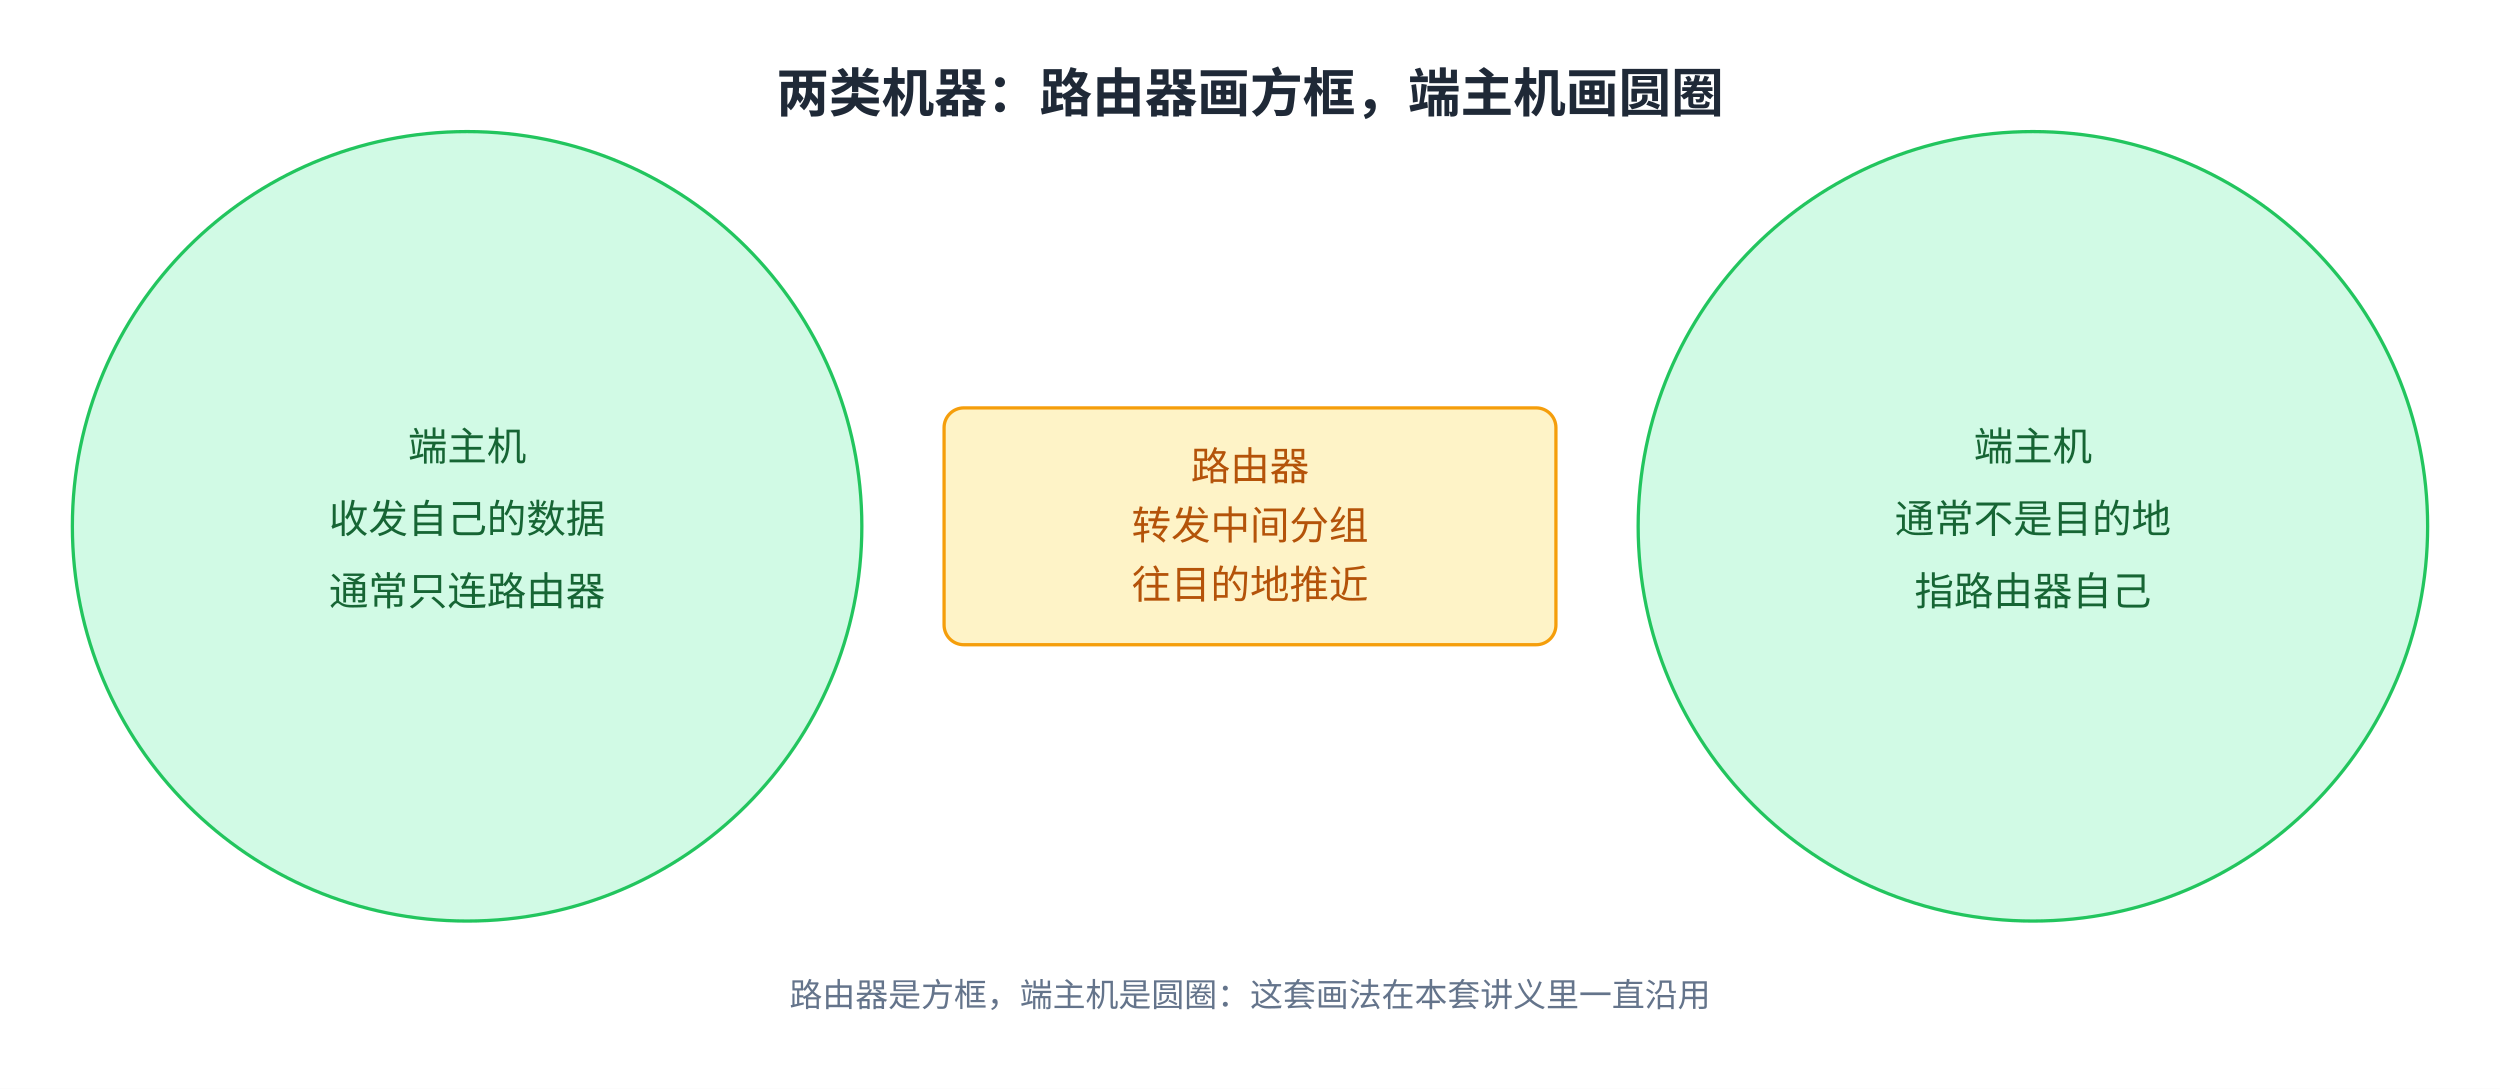
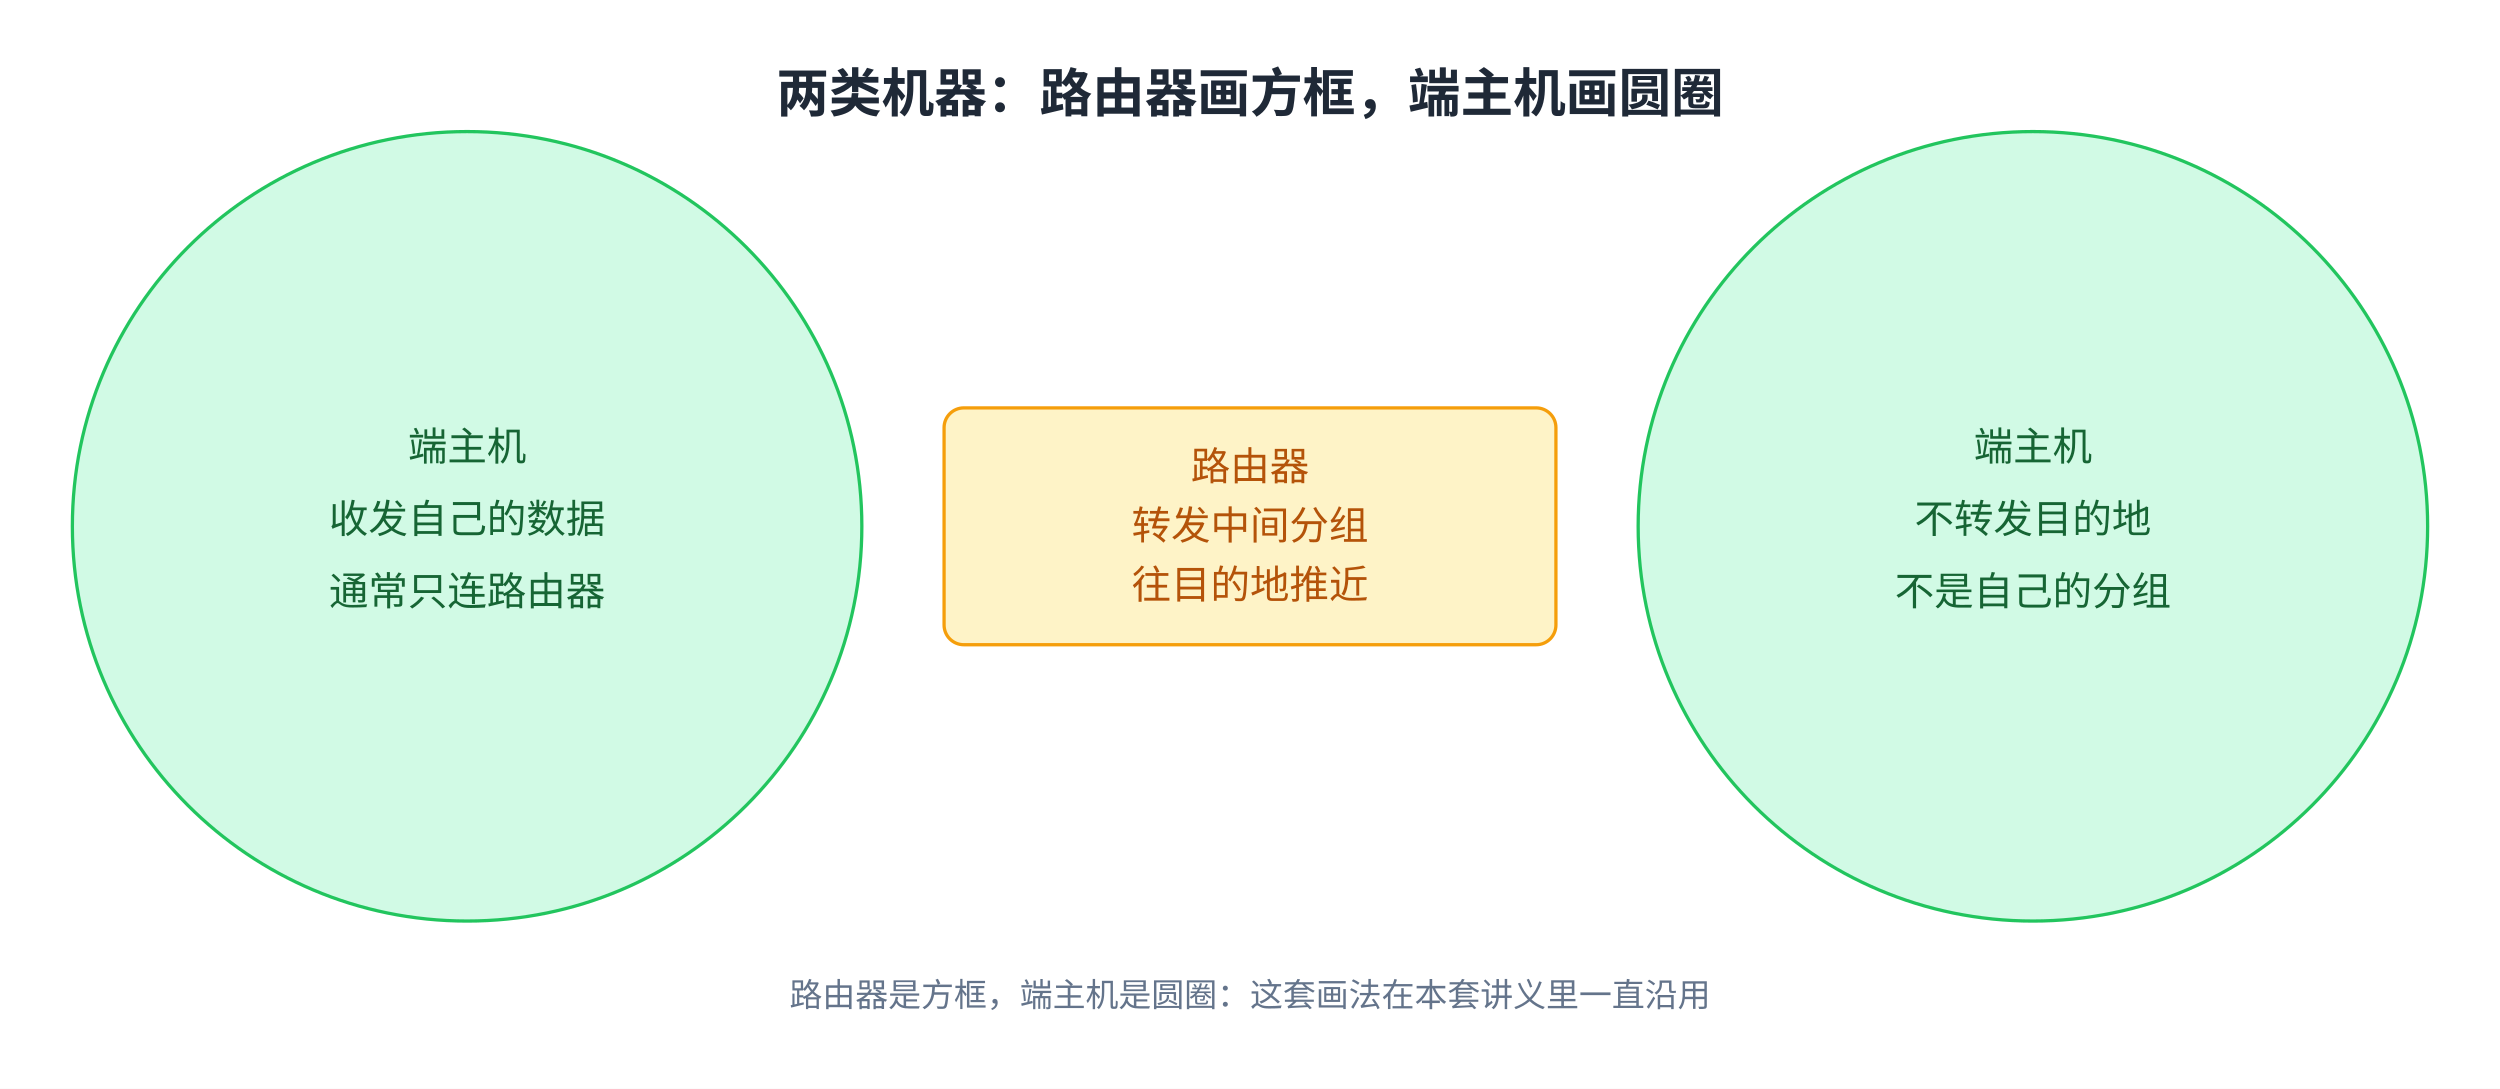
<svg xmlns="http://www.w3.org/2000/svg" viewBox="0 0 760 331" width="760" height="331" role="img" aria-labelledby="fig-model-3-title fig-model-3-desc">
  <defs>
    <style>
      text { font-family: 'PingFang SC', 'Microsoft YaHei', 'Noto Sans CJK SC', system-ui, sans-serif; }
    </style>
  </defs>
  <rect x="0" y="0" width="760" height="331" fill="#ffffff" />
  <text x="380" y="34" font-size="16" font-weight="600" fill="#1f2937" text-anchor="middle">两类机器：路由器画方框，端主机画圆圈</text>
  <circle cx="142" cy="160" r="120" fill="#d1fae5" stroke="#22c55e" />
  <text x="142" y="140" font-size="12" fill="#166534" text-anchor="middle">端主机</text>
  <text x="142" y="162" font-size="12" fill="#166534" text-anchor="middle">收发自己的数据</text>
  <text x="142" y="184" font-size="12" fill="#166534" text-anchor="middle">通常只连路由器</text>
  <rect x="287" y="124" width="186" height="72" rx="6" fill="#fef3c7" stroke="#f59e0b" />
  <text x="380" y="146" font-size="12" fill="#b45309" text-anchor="middle">路由器</text>
  <text x="380" y="164" font-size="12" fill="#b45309" text-anchor="middle">转发中间分组</text>
  <text x="380" y="182" font-size="12" fill="#b45309" text-anchor="middle">往目的地推近</text>
  <circle cx="618" cy="160" r="120" fill="#d1fae5" stroke="#22c55e" />
  <text x="618" y="140" font-size="12" fill="#166534" text-anchor="middle">端主机</text>
-   <text x="618" y="162" font-size="12" fill="#166534" text-anchor="middle">通常不是目的地</text>
-   <text x="618" y="184" font-size="12" fill="#166534" text-anchor="middle">指路由器自己</text>
+   <text x="618" y="162" font-size="12" fill="#166534" text-anchor="middle">不转发目的地</text>
+   <text x="618" y="184" font-size="12" fill="#166534" text-anchor="middle">不是自己的分组</text>
  <text x="380" y="306" font-size="10" fill="#64748b" text-anchor="middle">路由器是方框，端主机是圆圈：这套画法在本套讲义里一直沿用</text>
</svg>
